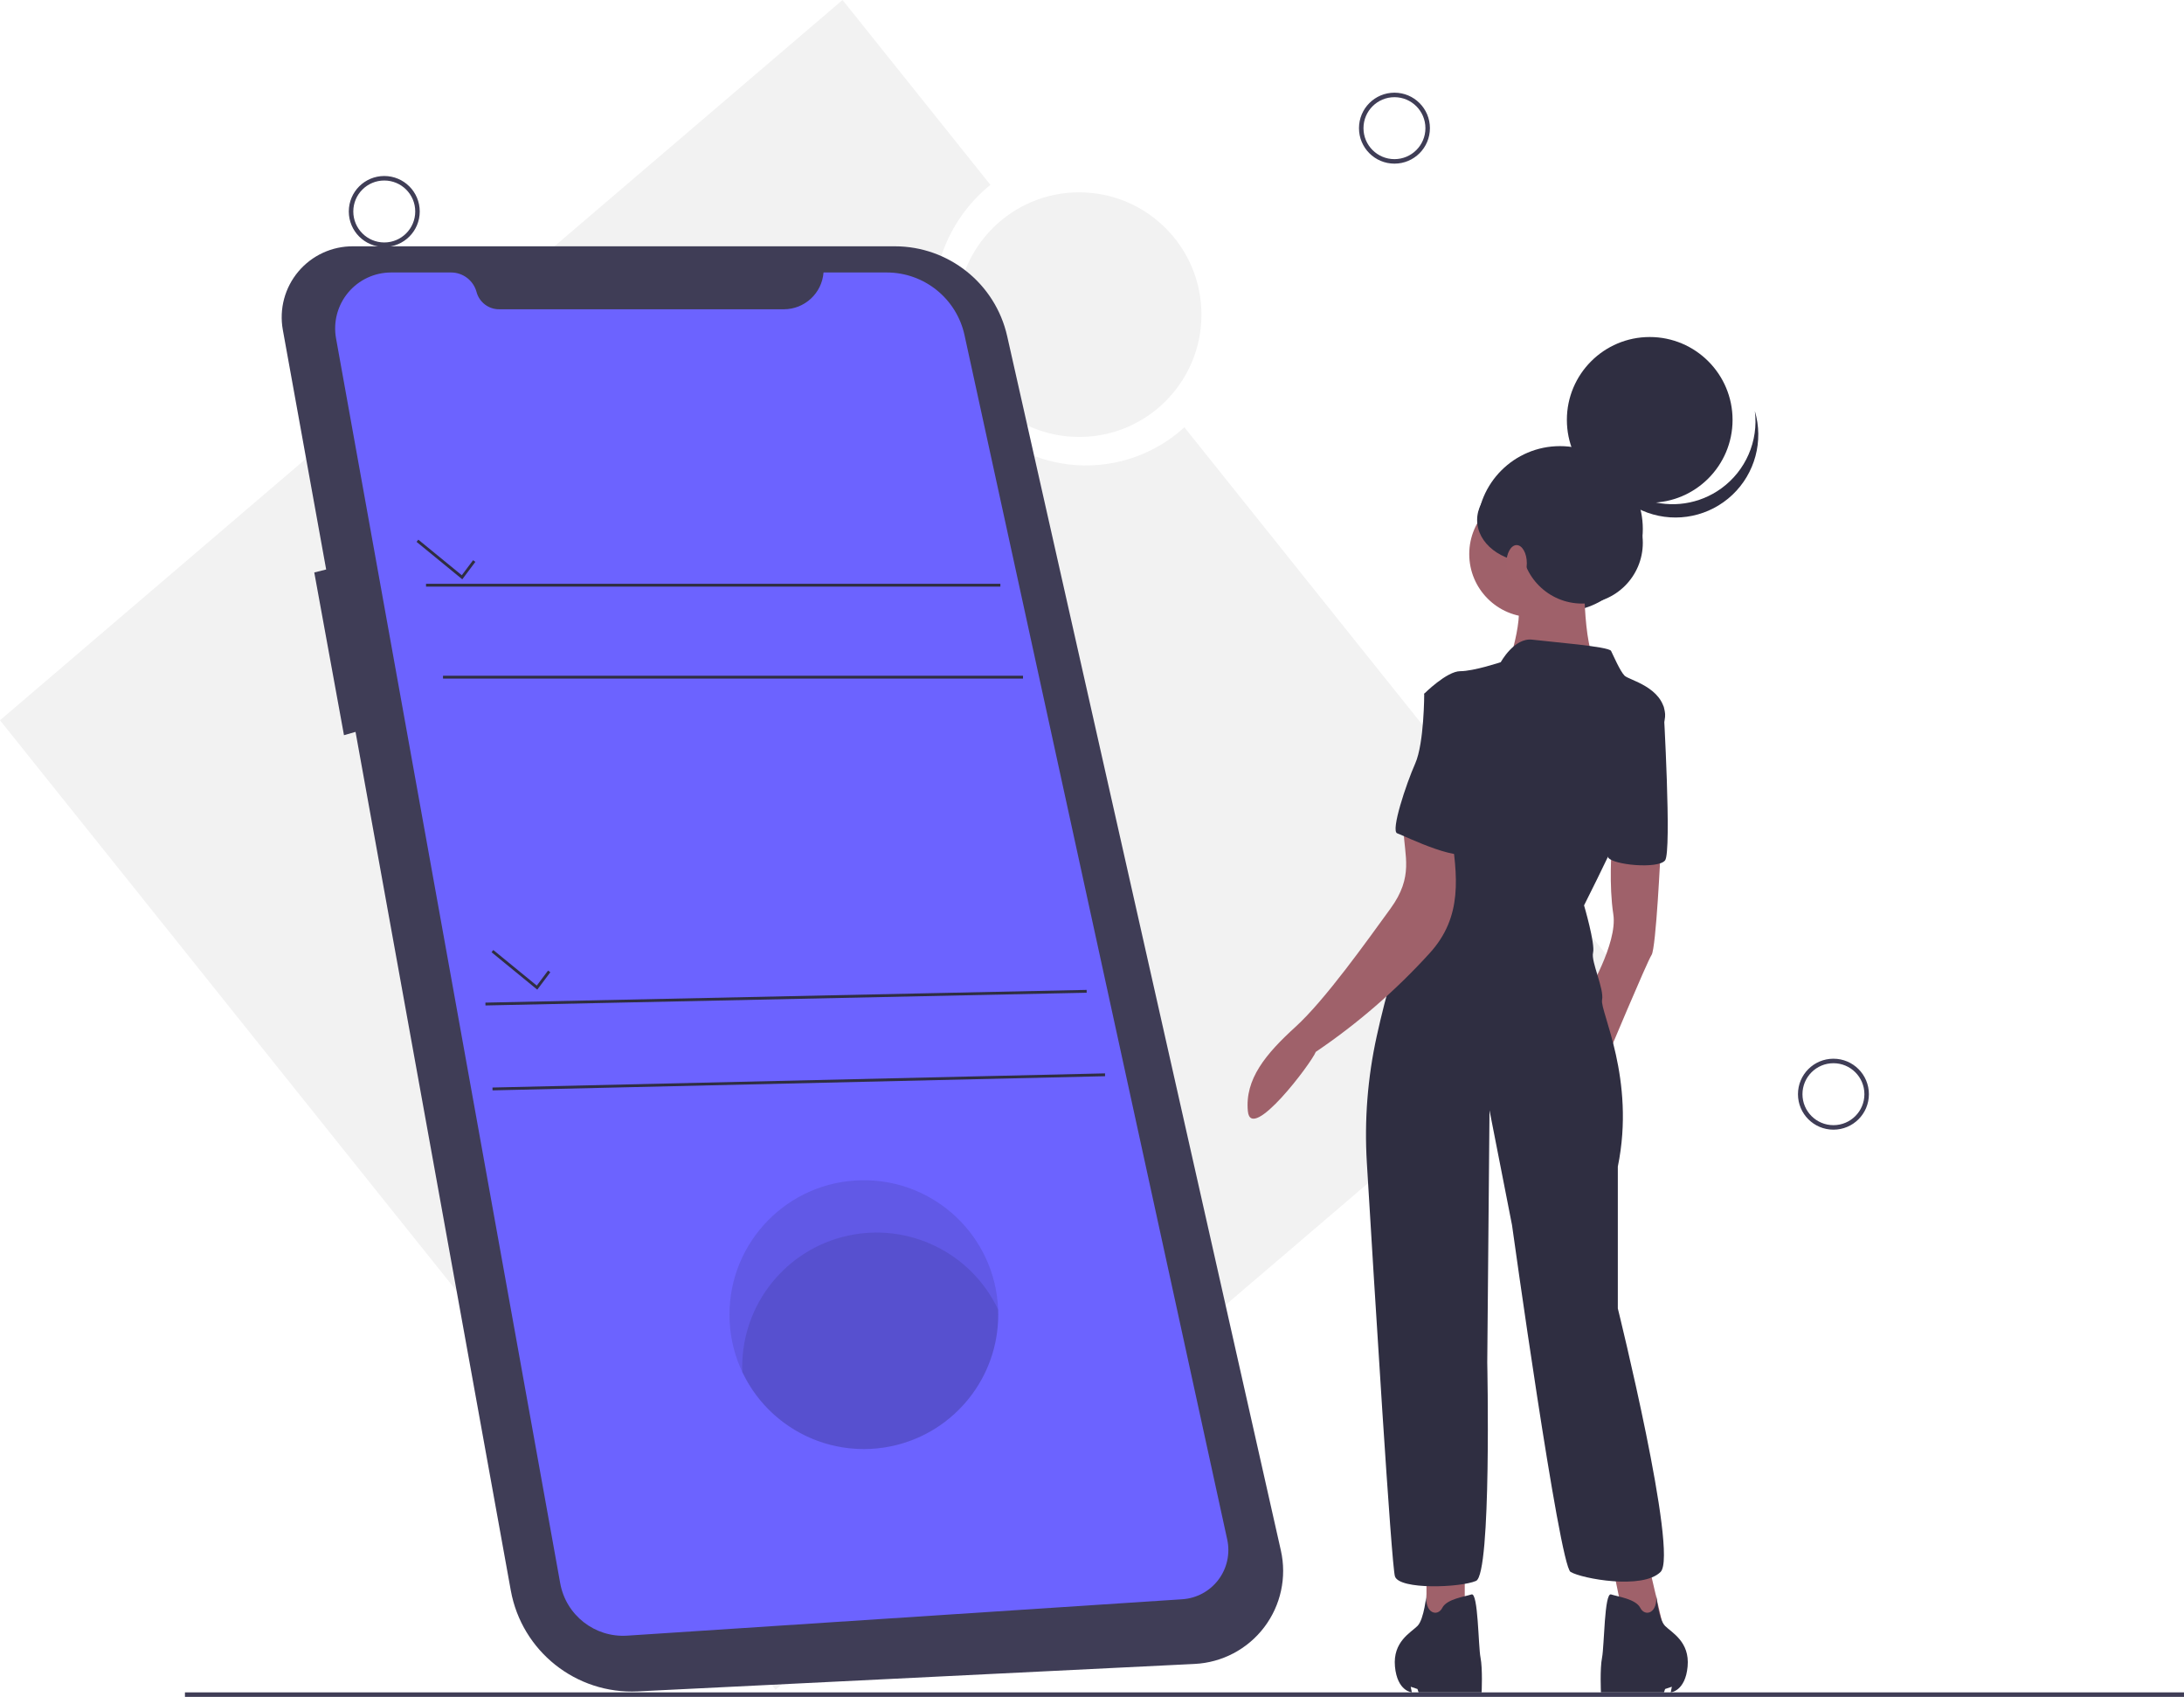
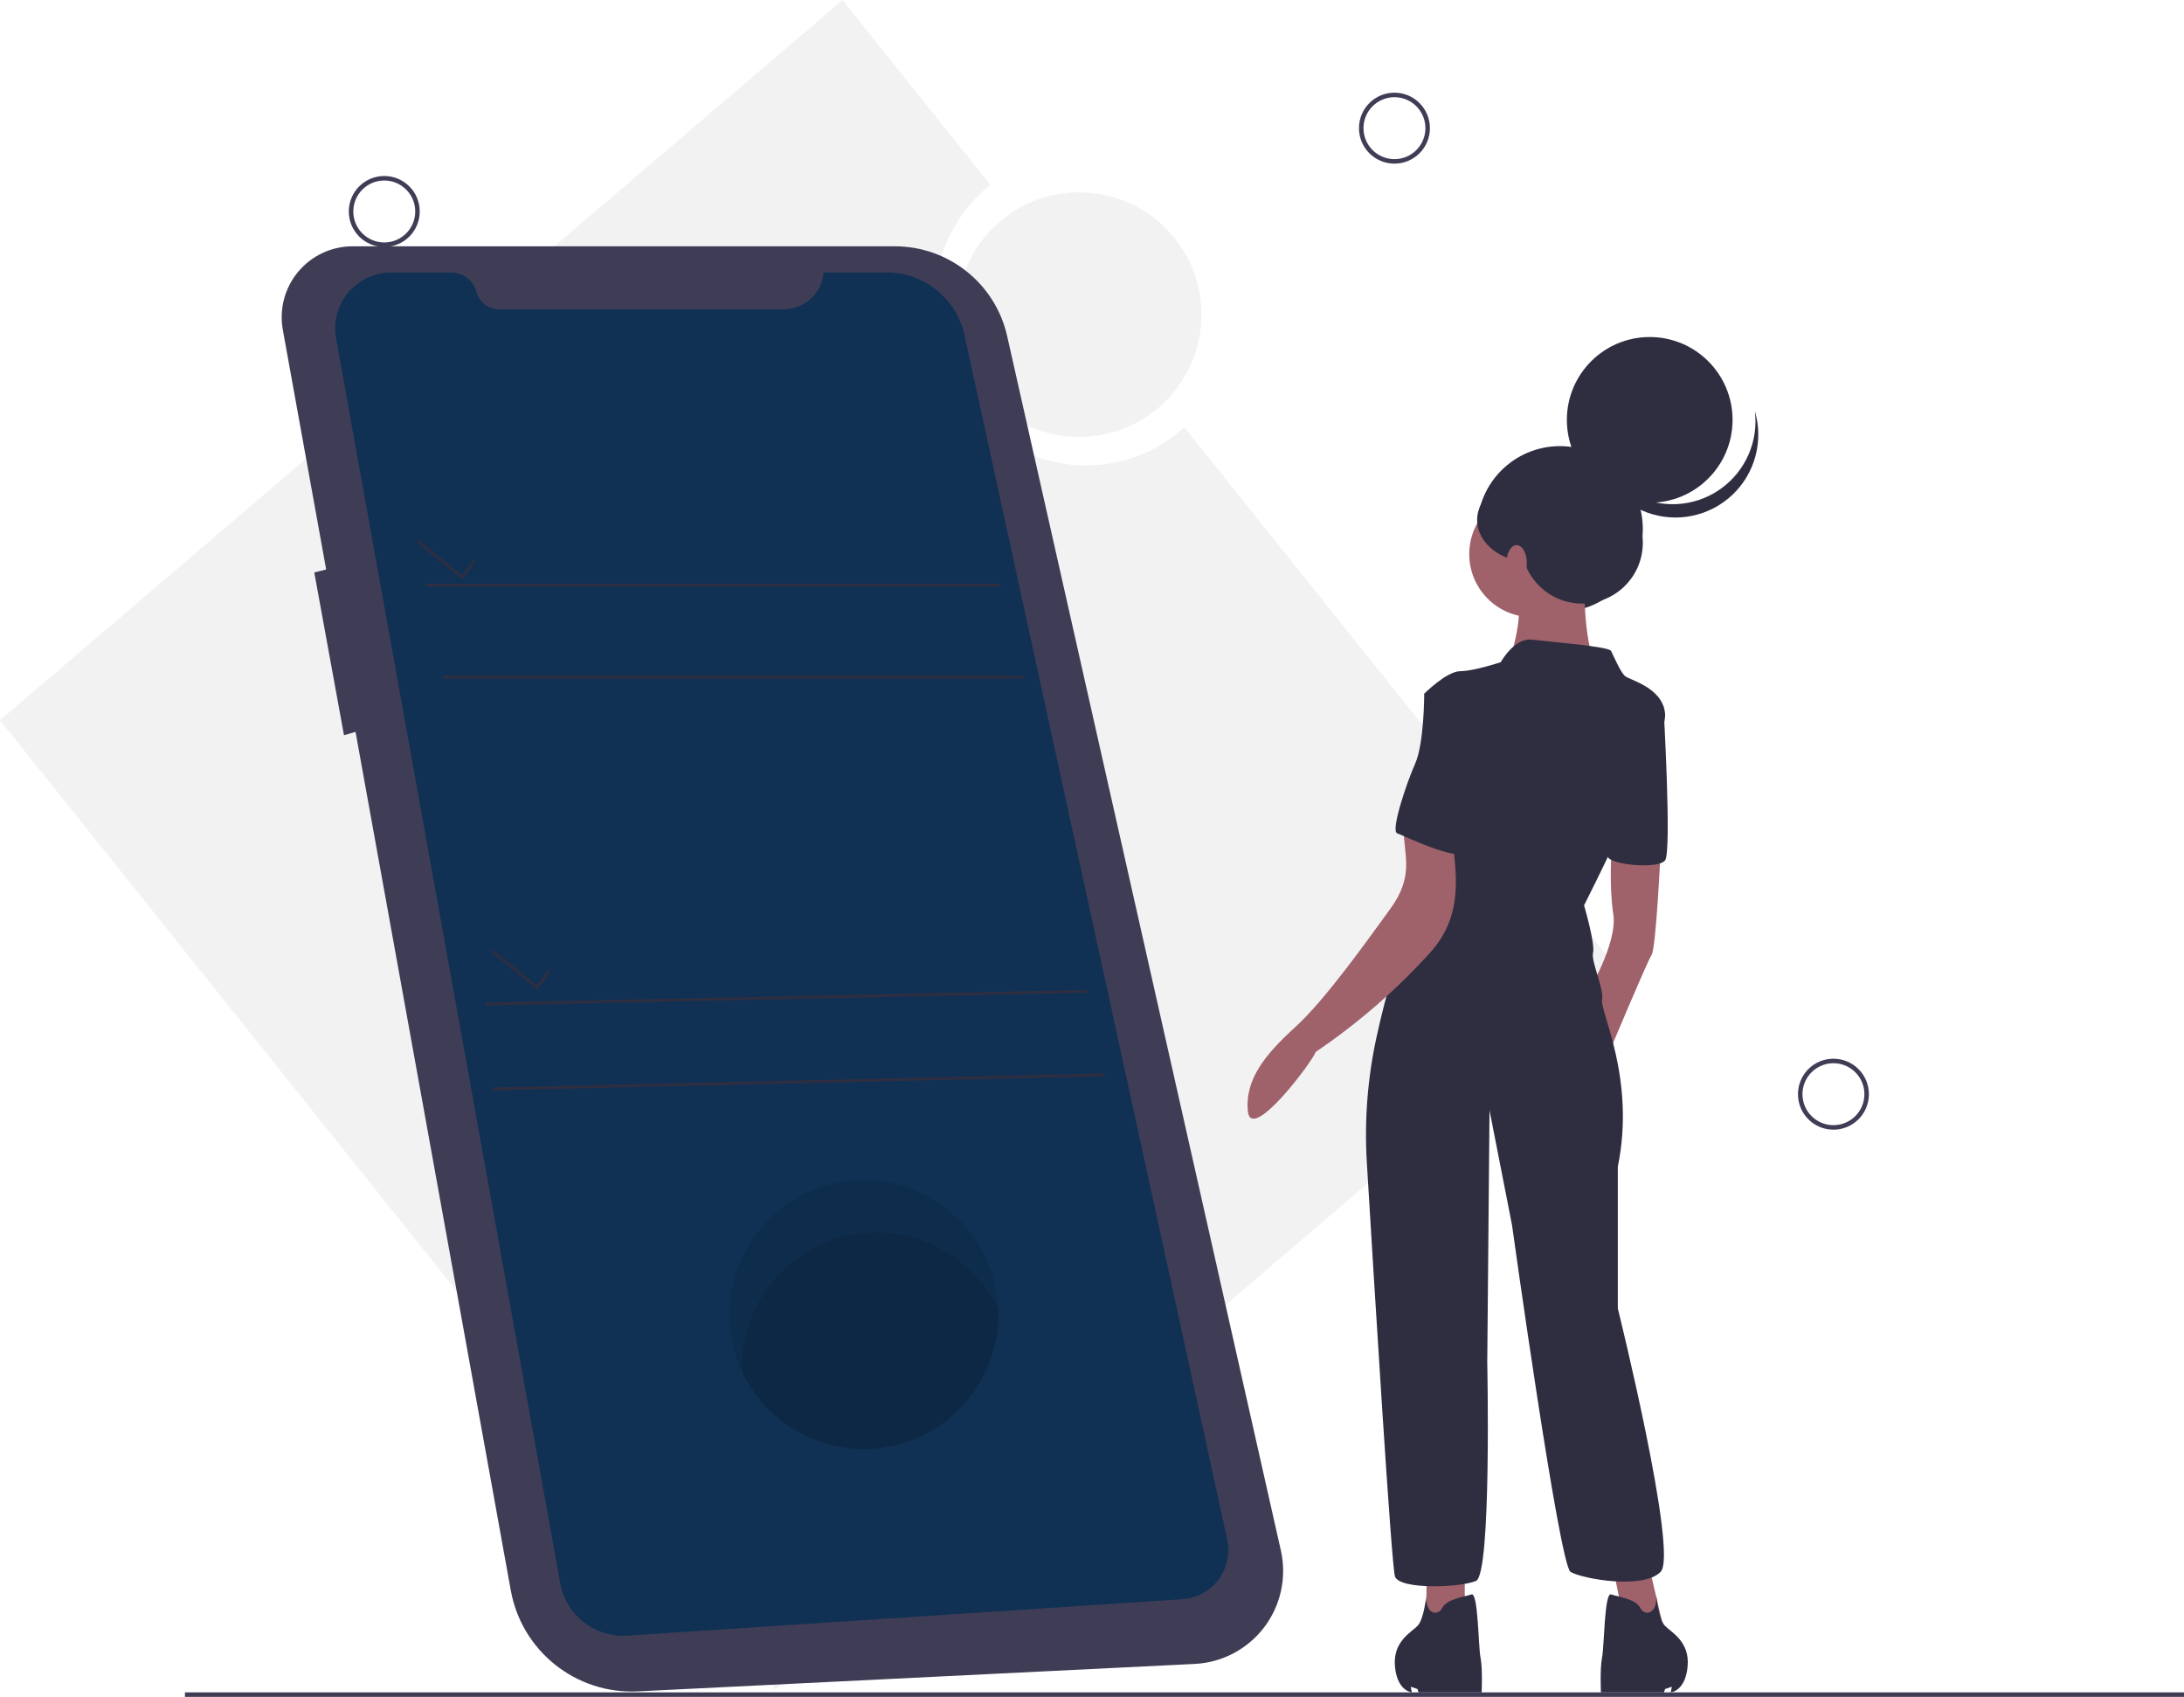
<svg xmlns="http://www.w3.org/2000/svg" id="f8de8b25-3d53-474b-a5b1-b2a4ad6ddbb8" data-name="Layer 1" width="970.154" height="753.564" viewBox="0 0 970.154 753.564">
  <path d="M809.692,503.9,617.028,263.142a64.686,64.686,0,0,1-31.158,15.733c-36.271,7.143-71.693-17.626-79.117-55.323-5.248-26.648,4.911-52.608,24.123-68.069L465.182,73.392l-374.259,319.862L435.432,823.762Z" transform="translate(-90.92317 -73.39221)" fill="#f2f2f2" />
  <line x1="82.154" y1="752.564" x2="970.154" y2="752.564" fill="none" stroke="#3f3d56" stroke-miterlimit="10" stroke-width="2" />
  <circle cx="619.429" cy="56.916" r="14.756" fill="none" stroke="#3f3d56" stroke-miterlimit="10" stroke-width="2" />
  <circle cx="814.429" cy="485.916" r="14.756" fill="none" stroke="#3f3d56" stroke-miterlimit="10" stroke-width="2" />
  <circle cx="170.696" cy="93.916" r="14.756" fill="none" stroke="#3f3d56" stroke-miterlimit="10" stroke-width="2" />
  <circle cx="479.377" cy="139.729" r="54.315" fill="#f2f2f2" />
  <path d="M247.807,182.772H488.423a51.15,51.15,0,0,1,49.898,39.901l121.578,539.267A41.34,41.34,0,0,1,621.605,812.322L374.251,824.509a54.615,54.615,0,0,1-56.43-44.827l-68.967-381.268-5.131,1.466-13.196-72.265,5.281-1.32-19.251-106.426A31.493,31.493,0,0,1,247.807,182.772Z" transform="translate(-90.92317 -73.39221)" fill="#3f3d56" />
-   <path d="M456.746,194.397h28.087a35.349,35.349,0,0,1,34.536,27.813L636.068,757.078a21.903,21.903,0,0,1-19.967,26.525L369.546,799.762a28.367,28.367,0,0,1-29.773-23.277L240.194,223.647A24.846,24.846,0,0,1,264.646,194.397h26.645a11.726,11.726,0,0,1,11.323,8.677v0a10.352,10.352,0,0,0,9.996,7.661H439.103a17.695,17.695,0,0,0,17.643-16.338Z" transform="translate(-90.92317 -73.39221)" fill="#6c63ff" />
+   <path d="M456.746,194.397h28.087a35.349,35.349,0,0,1,34.536,27.813L636.068,757.078a21.903,21.903,0,0,1-19.967,26.525L369.546,799.762a28.367,28.367,0,0,1-29.773-23.277L240.194,223.647A24.846,24.846,0,0,1,264.646,194.397h26.645a11.726,11.726,0,0,1,11.323,8.677v0a10.352,10.352,0,0,0,9.996,7.661H439.103a17.695,17.695,0,0,0,17.643-16.338Z" transform="translate(-90.92317 -73.39221)" fill="#103153" />
  <rect x="189.246" y="259.25" width="255.125" height="1.257" fill="#2f2e41" />
  <rect x="196.787" y="300.095" width="257.639" height="1.257" fill="#2f2e41" />
  <polygon points="205.357 257.26 211.154 249.531 210.149 248.777 205.139 255.457 185.833 239.661 185.038 240.635 205.357 257.26" fill="#2f2e41" />
  <polygon points="238.662 439.492 244.459 431.763 243.454 431.01 238.443 437.689 219.137 421.894 218.342 422.867 238.662 439.492" fill="#2f2e41" />
  <rect x="306.532" y="515.817" width="267.125" height="1.257" transform="translate(-101.7586 -63.95891) rotate(-1.21314)" fill="#2f2e41" />
  <rect x="309.667" y="553.206" width="272.164" height="1.257" transform="translate(-103.5916 -62.95288) rotate(-1.32299)" fill="#2f2e41" />
  <path d="M414.958,657.204a59.697,59.697,0,0,0,119.394,0c0-.748-.013-1.489-.044-2.231a59.696,59.696,0,0,0-119.35,2.231Z" transform="translate(-90.92317 -73.39221)" opacity="0.1" />
  <path d="M420.614,680.455c0,.748.013,1.489.044,2.231A59.704,59.704,0,0,0,534.352,657.204c0-.748-.013-1.489-.044-2.231a59.704,59.704,0,0,0-113.694,25.481Z" transform="translate(-90.92317 -73.39221)" opacity="0.1" />
  <circle cx="692.953" cy="234.917" r="36.8" fill="#2f2e41" />
  <polygon points="732.654 696.064 739.654 726.064 722.654 726.064 715.654 692.064 732.654 696.064" fill="#9f616a" />
  <polygon points="650.654 696.064 650.654 724.064 633.654 726.064 633.654 696.064 650.654 696.064" fill="#9f616a" />
  <path d="M828.577,451.456s-2,43-4,46-20,46-20,46l-9-28s14-23,12-36-.74-28.997-.74-28.997Z" transform="translate(-90.92317 -73.39221)" fill="#9f616a" />
  <circle cx="680.654" cy="246.064" r="28" fill="#9f616a" />
  <path d="M794.577,322.456s-1,40,6,46-40,1-40,1,10-28,2-34S794.577,322.456,794.577,322.456Z" transform="translate(-90.92317 -73.39221)" fill="#9f616a" />
  <path d="M757.577,367.456s6-11,14-10,34,3,35,5,4,9,6,11,17,5,18,17-36,85-36,85,5,17,4,21,5,16,4,21,15,35,7,74v63s27,109,19,117-35,3-40,0-26-154-26-154l-10-51-1,112s2,94-5,97-34,4-36-2c-1.56-4.68-9.202-129.189-12.491-183.766a203.905,203.905,0,0,1,4.403-56.175c4.162-18.878,10.204-41.057,17.088-50.058,13-17,21-71,21-71l-17-31s10-10,16-10S757.577,367.456,757.577,367.456Z" transform="translate(-90.92317 -73.39221)" fill="#2f2e41" />
  <path d="M824.577,383.456l5.274,3.589s3.726,64.411.726,68.411-23.857,2.048-25.429-1.476S824.577,383.456,824.577,383.456Z" transform="translate(-90.92317 -73.39221)" fill="#2f2e41" />
  <path d="M735.4,442.02c2.927,20.307,5.492,38.383-9.475,54.737a280.862,280.862,0,0,1-50.534,43.772c-1.836,4.863-28.785,40.572-30.156,26.328s7.94-25.411,21.172-37.456,31.742-38.18,42.187-52.521,6.145-23.283,5.782-35.261S731.293,442.165,735.4,442.02Z" transform="translate(-90.92317 -73.39221)" fill="#9f616a" />
  <path d="M724.577,781.255s-1,11.201-4,14.201-11,7-10,18,7.5,11.5,7.5,11.5l-.5-2.5,3,1,.5,1.5h28s.5-10.5-.5-15.5-1-29-4-28-11,2-13,6S723.577,790.055,724.577,781.255Z" transform="translate(-90.92317 -73.39221)" fill="#2f2e41" />
  <path d="M826.577,781.255s1,11.201,4,14.201,11,7,10,18-7.5,11.5-7.5,11.5l.5-2.5-3,1-.5,1.5h-28s-.5-10.5.5-15.5,1-29,4-28,11,2,13,6S827.577,790.055,826.577,781.255Z" transform="translate(-90.92317 -73.39221)" fill="#2f2e41" />
  <path d="M737.577,378.456l-14,3s0,22-4,31-11,30-8,31,31,15,33,7S751.577,378.456,737.577,378.456Z" transform="translate(-90.92317 -73.39221)" fill="#2f2e41" />
  <circle cx="732.82" cy="186.464" r="36.8" fill="#2f2e41" />
  <path d="M855.485,290.328a36.802,36.802,0,0,1-56.829-19.323,36.802,36.802,0,1,0,71.787-15.091A36.788,36.788,0,0,1,855.485,290.328Z" transform="translate(-90.92317 -73.39221)" fill="#2f2e41" />
  <circle cx="702.767" cy="241.05" r="26.987" fill="#2f2e41" />
  <ellipse cx="680.074" cy="230.93" rx="23.92" ry="18.707" fill="#2f2e41" />
  <ellipse cx="673.693" cy="250.099" rx="4.54" ry="8.032" fill="#a0616a" />
</svg>
